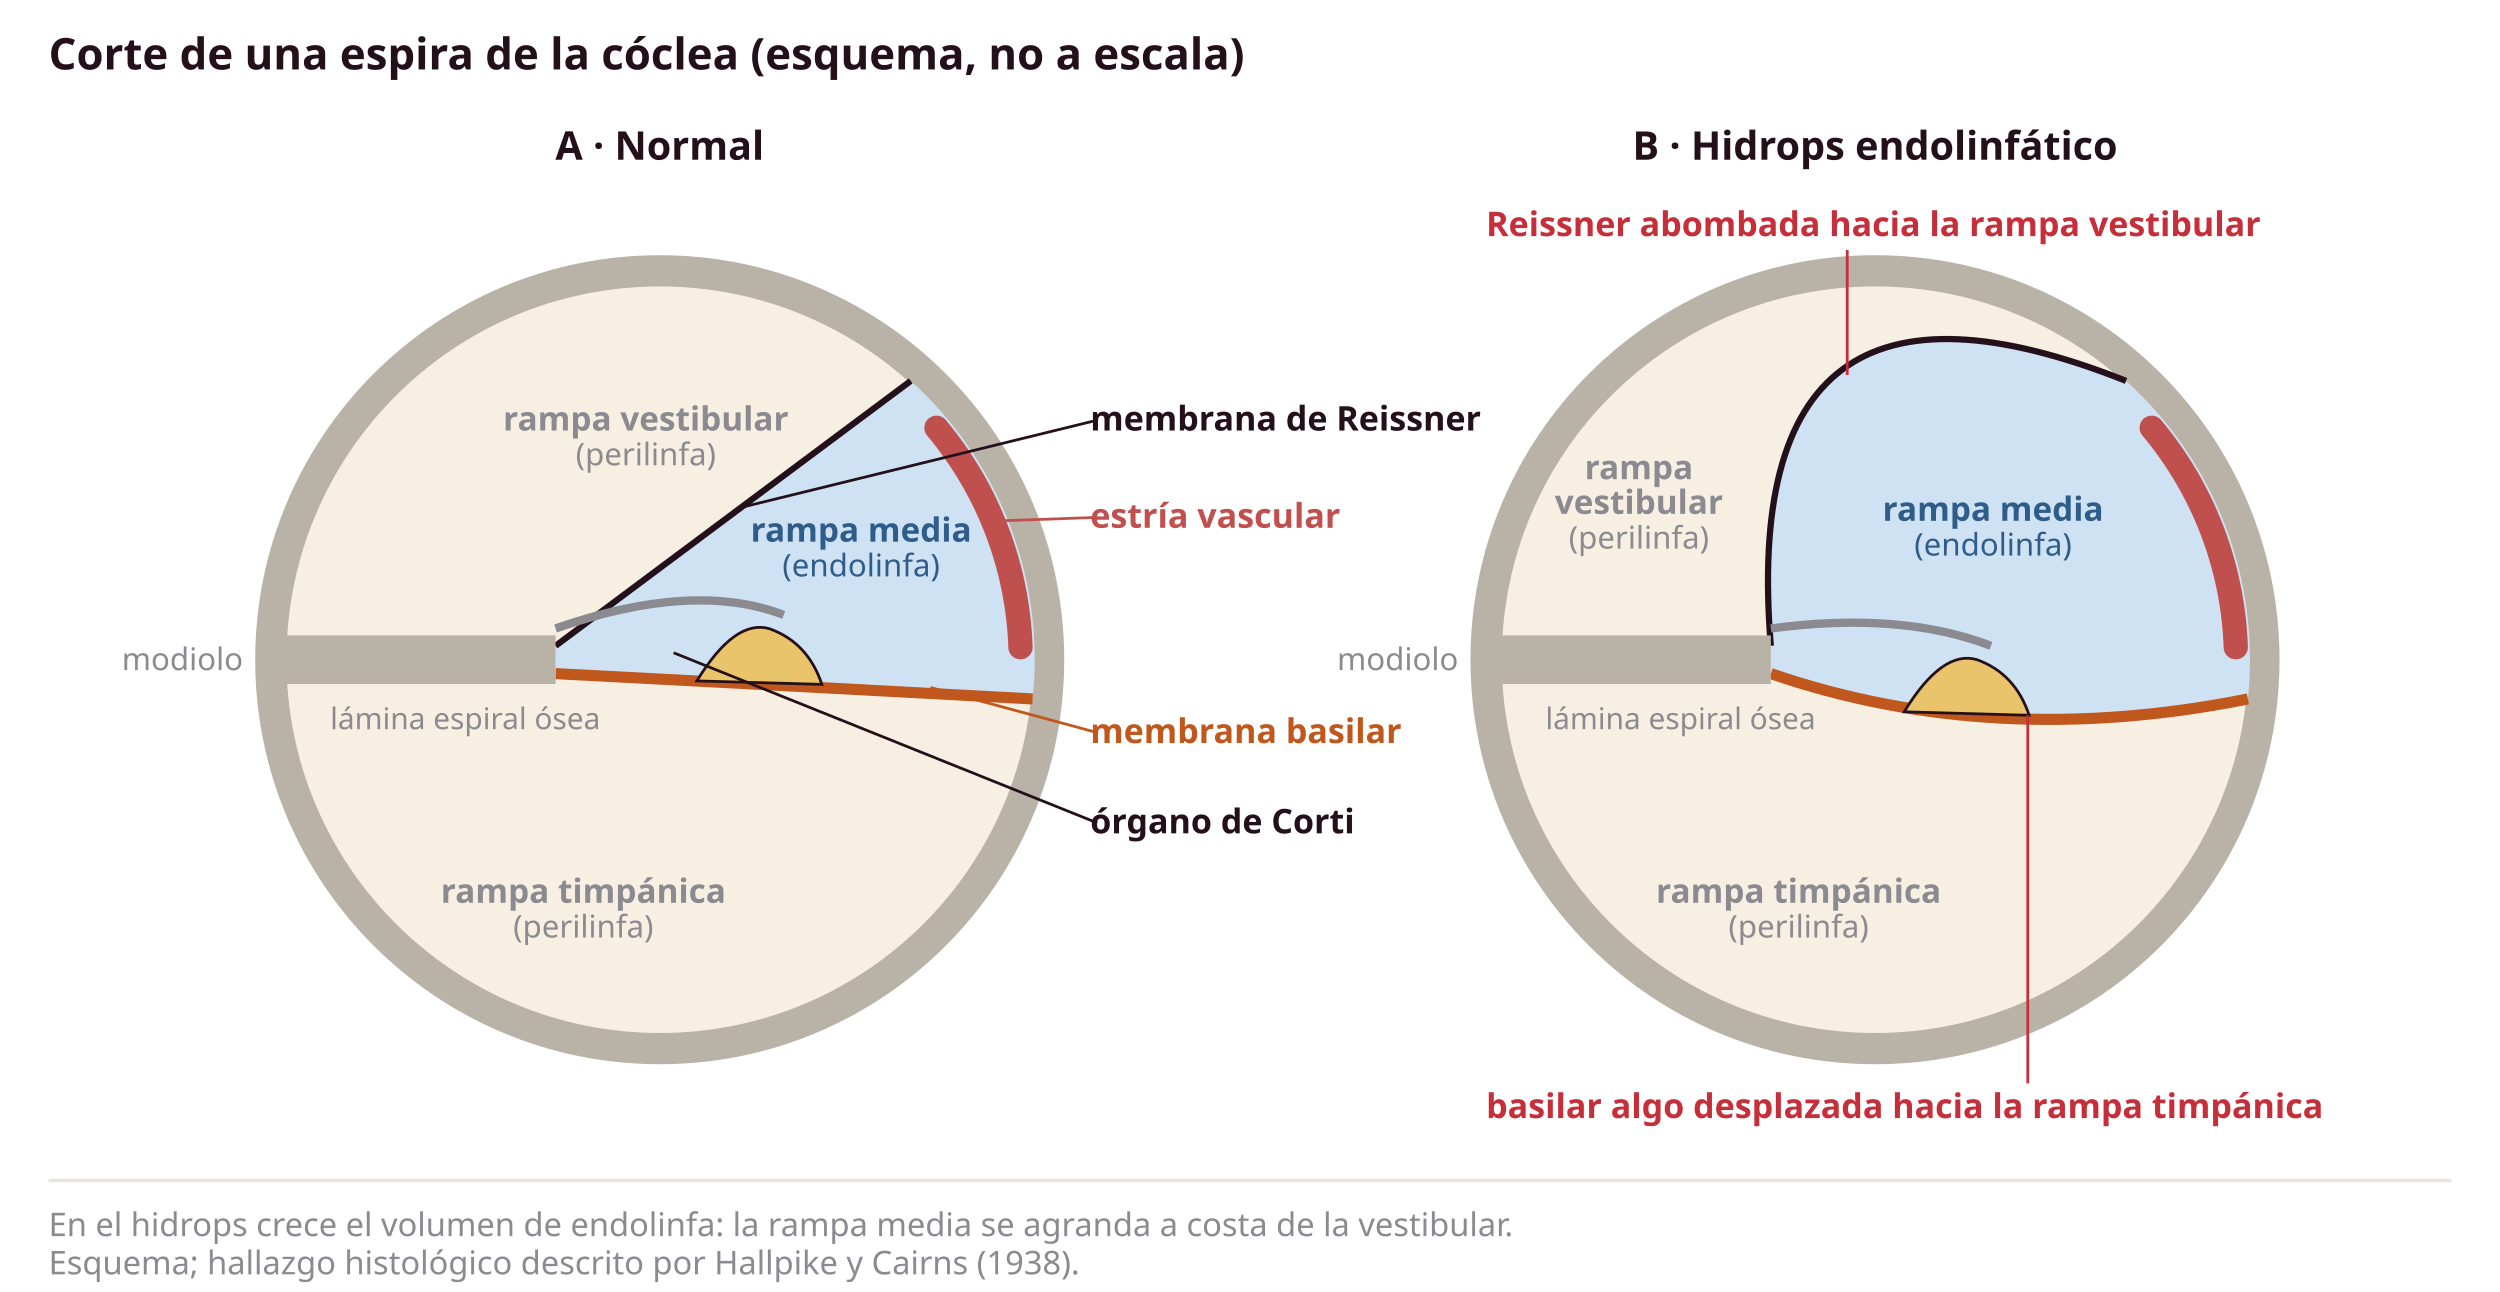
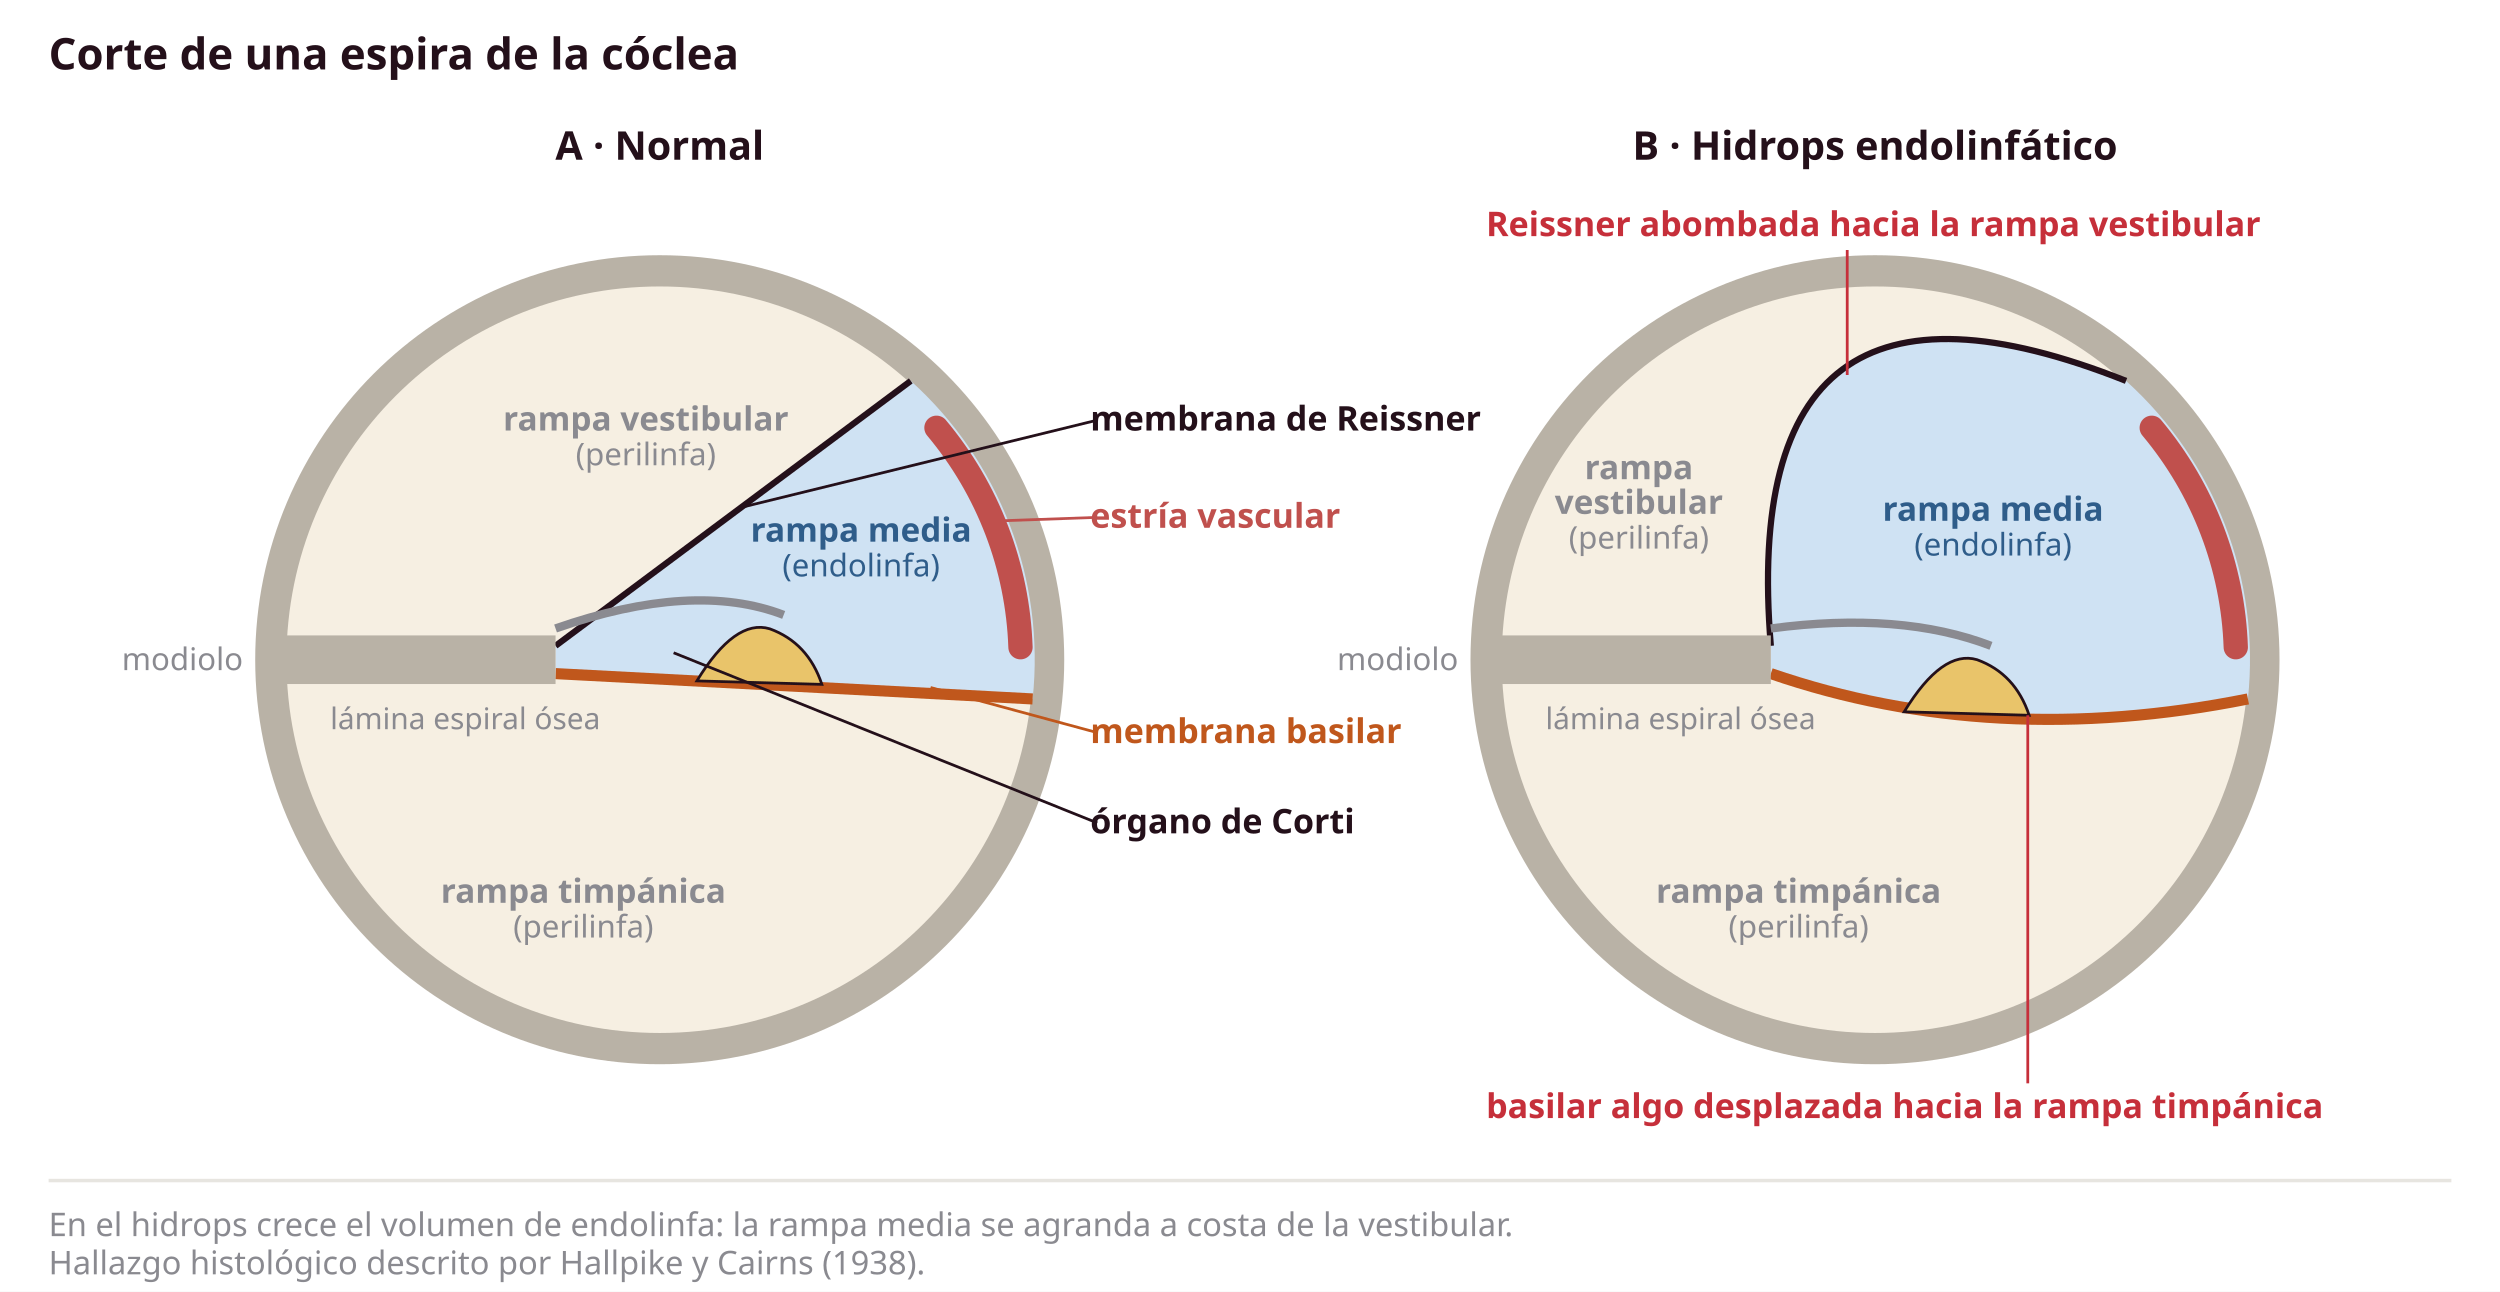
<svg xmlns="http://www.w3.org/2000/svg" viewBox="0 0 720 372" width="720" height="372">
  <defs />
  <rect width="720" height="372" fill="#fff" />
-   <text x="14.0" y="20.0" font-family="'Plus Jakarta Sans', sans-serif" font-size="12.6" fill="#24101a" text-anchor="start" font-weight="700">Corte de una espira de la cóclea (esquema, no a escala)</text>
+   <text x="14.0" y="20.0" font-family="'Plus Jakarta Sans', sans-serif" font-size="12.6" fill="#24101a" text-anchor="start" font-weight="700">Corte de una espira de la cóclea</text>
  <text x="190.0" y="46.0" font-family="'Plus Jakarta Sans', sans-serif" font-size="11.4" fill="#24101a" text-anchor="middle" font-weight="700">A · Normal</text>
  <circle cx="190" cy="190" r="112" fill="#f6efe2" stroke="#b9b2a6" stroke-width="9" />
  <path d="M160.0,186.0 Q211.1,147.9 262.3,109.7 A108,108 0 0 1 297.4,201.3 Q228.7,197.6 160.0,194.0 Z" fill="#cfe2f3" stroke="none" />
  <path d="M269.7,123.2 A104,104 0 0 1 293.9,186.4" fill="none" stroke="#c0504d" stroke-width="7" stroke-linecap="round" />
  <path d="M160.0,186.0 Q211.1,147.9 262.3,109.7" fill="none" stroke="#24101a" stroke-width="1.8" />
  <path d="M160.0,194.0 Q228.7,197.6 297.4,201.3" fill="none" stroke="#c0571c" stroke-width="3.2" />
  <path d="M78.0,183 L160,183 L160,197 L78.0,197 Z" fill="#b9b2a6" stroke="none" />
  <path d="M200.7,196.1 Q211.7,178.1 221.7,181.1 Q232.7,185.1 236.7,197.1 Z" fill="#e9c46a" stroke="#24101a" stroke-width="0.8" />
  <path d="M160,181 Q199.7,167.1 225.7,177.1" fill="none" stroke="#8a8a90" stroke-width="2.4" />
  <text x="186.0" y="124.0" font-family="'Plus Jakarta Sans', sans-serif" font-size="9.6" fill="#8a8a90" text-anchor="middle" font-weight="600">rampa vestibular</text>
  <text x="186.0" y="134.0" font-family="'Plus Jakarta Sans', sans-serif" font-size="9.0" fill="#8a8a90" text-anchor="middle" font-weight="400">(perilinfa)</text>
  <text x="248.0" y="156.0" font-family="'Plus Jakarta Sans', sans-serif" font-size="9.6" fill="#2f5d8a" text-anchor="middle" font-weight="700">rampa media</text>
  <text x="248.0" y="166.0" font-family="'Plus Jakarta Sans', sans-serif" font-size="9.0" fill="#2f5d8a" text-anchor="middle" font-weight="400">(endolinfa)</text>
  <text x="168.0" y="260.0" font-family="'Plus Jakarta Sans', sans-serif" font-size="9.6" fill="#8a8a90" text-anchor="middle" font-weight="600">rampa timpánica</text>
  <text x="168.0" y="270.0" font-family="'Plus Jakarta Sans', sans-serif" font-size="9.0" fill="#8a8a90" text-anchor="middle" font-weight="400">(perilinfa)</text>
  <text x="70.0" y="193.0" font-family="'Plus Jakarta Sans', sans-serif" font-size="9.0" fill="#8a8a90" text-anchor="end" font-weight="400">modiolo</text>
  <text x="134.0" y="210.0" font-family="'Plus Jakarta Sans', sans-serif" font-size="8.6" fill="#8a8a90" text-anchor="middle" font-weight="400">lámina espiral ósea</text>
  <text x="540.0" y="46.0" font-family="'Plus Jakarta Sans', sans-serif" font-size="11.4" fill="#24101a" text-anchor="middle" font-weight="700">B · Hidrops endolinfático</text>
  <circle cx="540" cy="190" r="112" fill="#f6efe2" stroke="#b9b2a6" stroke-width="9" />
  <path d="M510.0,186.0 Q500.0,65.0 612.3,109.7 A108,108 0 0 1 647.4,201.3 Q574.0,216.0 510.0,194.0 Z" fill="#cfe2f3" stroke="none" />
  <path d="M619.7,123.2 A104,104 0 0 1 643.9,186.4" fill="none" stroke="#c0504d" stroke-width="7" stroke-linecap="round" />
  <path d="M510.0,186.0 Q500.0,65.0 612.3,109.7" fill="none" stroke="#24101a" stroke-width="1.8" />
  <path d="M510.0,194.0 Q574.0,216.0 647.4,201.3" fill="none" stroke="#c0571c" stroke-width="3.2" />
  <path d="M428.0,183 L510,183 L510,197 L428.0,197 Z" fill="#b9b2a6" stroke="none" />
  <path d="M548.4,205.0 Q559.4,187.0 569.4,190.0 Q580.4,194.0 584.4,206.0 Z" fill="#e9c46a" stroke="#24101a" stroke-width="0.8" />
  <path d="M510,181 Q547.4,176.0 573.4,186.0" fill="none" stroke="#8a8a90" stroke-width="2.4" />
  <text x="472.0" y="138.0" font-family="'Plus Jakarta Sans', sans-serif" font-size="9.6" fill="#8a8a90" text-anchor="middle" font-weight="600">rampa</text>
  <text x="472.0" y="148.0" font-family="'Plus Jakarta Sans', sans-serif" font-size="9.6" fill="#8a8a90" text-anchor="middle" font-weight="600">vestibular</text>
  <text x="472.0" y="158.0" font-family="'Plus Jakarta Sans', sans-serif" font-size="9.0" fill="#8a8a90" text-anchor="middle" font-weight="400">(perilinfa)</text>
  <text x="574.0" y="150.0" font-family="'Plus Jakarta Sans', sans-serif" font-size="9.6" fill="#2f5d8a" text-anchor="middle" font-weight="700">rampa media</text>
  <text x="574.0" y="160.0" font-family="'Plus Jakarta Sans', sans-serif" font-size="9.0" fill="#2f5d8a" text-anchor="middle" font-weight="400">(endolinfa)</text>
  <text x="518.0" y="260.0" font-family="'Plus Jakarta Sans', sans-serif" font-size="9.6" fill="#8a8a90" text-anchor="middle" font-weight="600">rampa timpánica</text>
  <text x="518.0" y="270.0" font-family="'Plus Jakarta Sans', sans-serif" font-size="9.0" fill="#8a8a90" text-anchor="middle" font-weight="400">(perilinfa)</text>
  <text x="420.0" y="193.0" font-family="'Plus Jakarta Sans', sans-serif" font-size="9.0" fill="#8a8a90" text-anchor="end" font-weight="400">modiolo</text>
  <text x="484.0" y="210.0" font-family="'Plus Jakarta Sans', sans-serif" font-size="8.6" fill="#8a8a90" text-anchor="middle" font-weight="400">lámina espiral ósea</text>
  <line x1="214.0" y1="146.0" x2="316.0" y2="121.0" stroke="#24101a" stroke-width="0.8" />
  <text x="314.0" y="124.0" font-family="'Plus Jakarta Sans', sans-serif" font-size="9.8" fill="#24101a" text-anchor="start" font-weight="600">membrana de Reissner</text>
  <line x1="288.0" y1="150.0" x2="316.0" y2="149.0" stroke="#c0504d" stroke-width="0.8" />
  <text x="314.0" y="152.0" font-family="'Plus Jakarta Sans', sans-serif" font-size="9.8" fill="#c0504d" text-anchor="start" font-weight="600">estría vascular</text>
  <line x1="268.0" y1="198.0" x2="316.0" y2="211.0" stroke="#c0571c" stroke-width="0.8" />
  <text x="314.0" y="214.0" font-family="'Plus Jakarta Sans', sans-serif" font-size="9.8" fill="#c0571c" text-anchor="start" font-weight="600">membrana basilar</text>
  <line x1="194.0" y1="188.0" x2="316.0" y2="237.0" stroke="#24101a" stroke-width="0.8" />
  <text x="314.0" y="240.0" font-family="'Plus Jakarta Sans', sans-serif" font-size="9.8" fill="#24101a" text-anchor="start" font-weight="600">órgano de Corti</text>
  <text x="428.0" y="68.0" font-family="'Plus Jakarta Sans', sans-serif" font-size="9.8" fill="#c62f3a" text-anchor="start" font-weight="700">Reissner abombada hacia la rampa vestibular</text>
  <line x1="532.0" y1="72.0" x2="532.0" y2="108.0" stroke="#c62f3a" stroke-width="0.8" />
  <text x="428.0" y="322.0" font-family="'Plus Jakarta Sans', sans-serif" font-size="9.8" fill="#c62f3a" text-anchor="start" font-weight="700">basilar algo desplazada hacia la rampa timpánica</text>
  <line x1="584.0" y1="312.0" x2="584.0" y2="206.0" stroke="#c62f3a" stroke-width="0.8" />
  <line x1="14.0" y1="340.0" x2="706.0" y2="340.0" stroke="#e7e5e0" stroke-width="1" />
  <text x="14.0" y="356.0" font-family="'Plus Jakarta Sans', sans-serif" font-size="9.4" fill="#8a8a90" text-anchor="start" font-weight="400">En el hidrops crece el volumen de endolinfa: la rampa media se agranda a costa de la vestibular.</text>
-   <text x="14.0" y="367.0" font-family="'Plus Jakarta Sans', sans-serif" font-size="9.4" fill="#8a8a90" text-anchor="start" font-weight="400">Esquema; hallazgo histológico descrito por Hallpike y Cairns (1938).</text>
+   <text x="14.0" y="367.0" font-family="'Plus Jakarta Sans', sans-serif" font-size="9.4" fill="#8a8a90" text-anchor="start" font-weight="400">Hallazgo histológico descrito por Hallpike y Cairns (1938).</text>
</svg>
